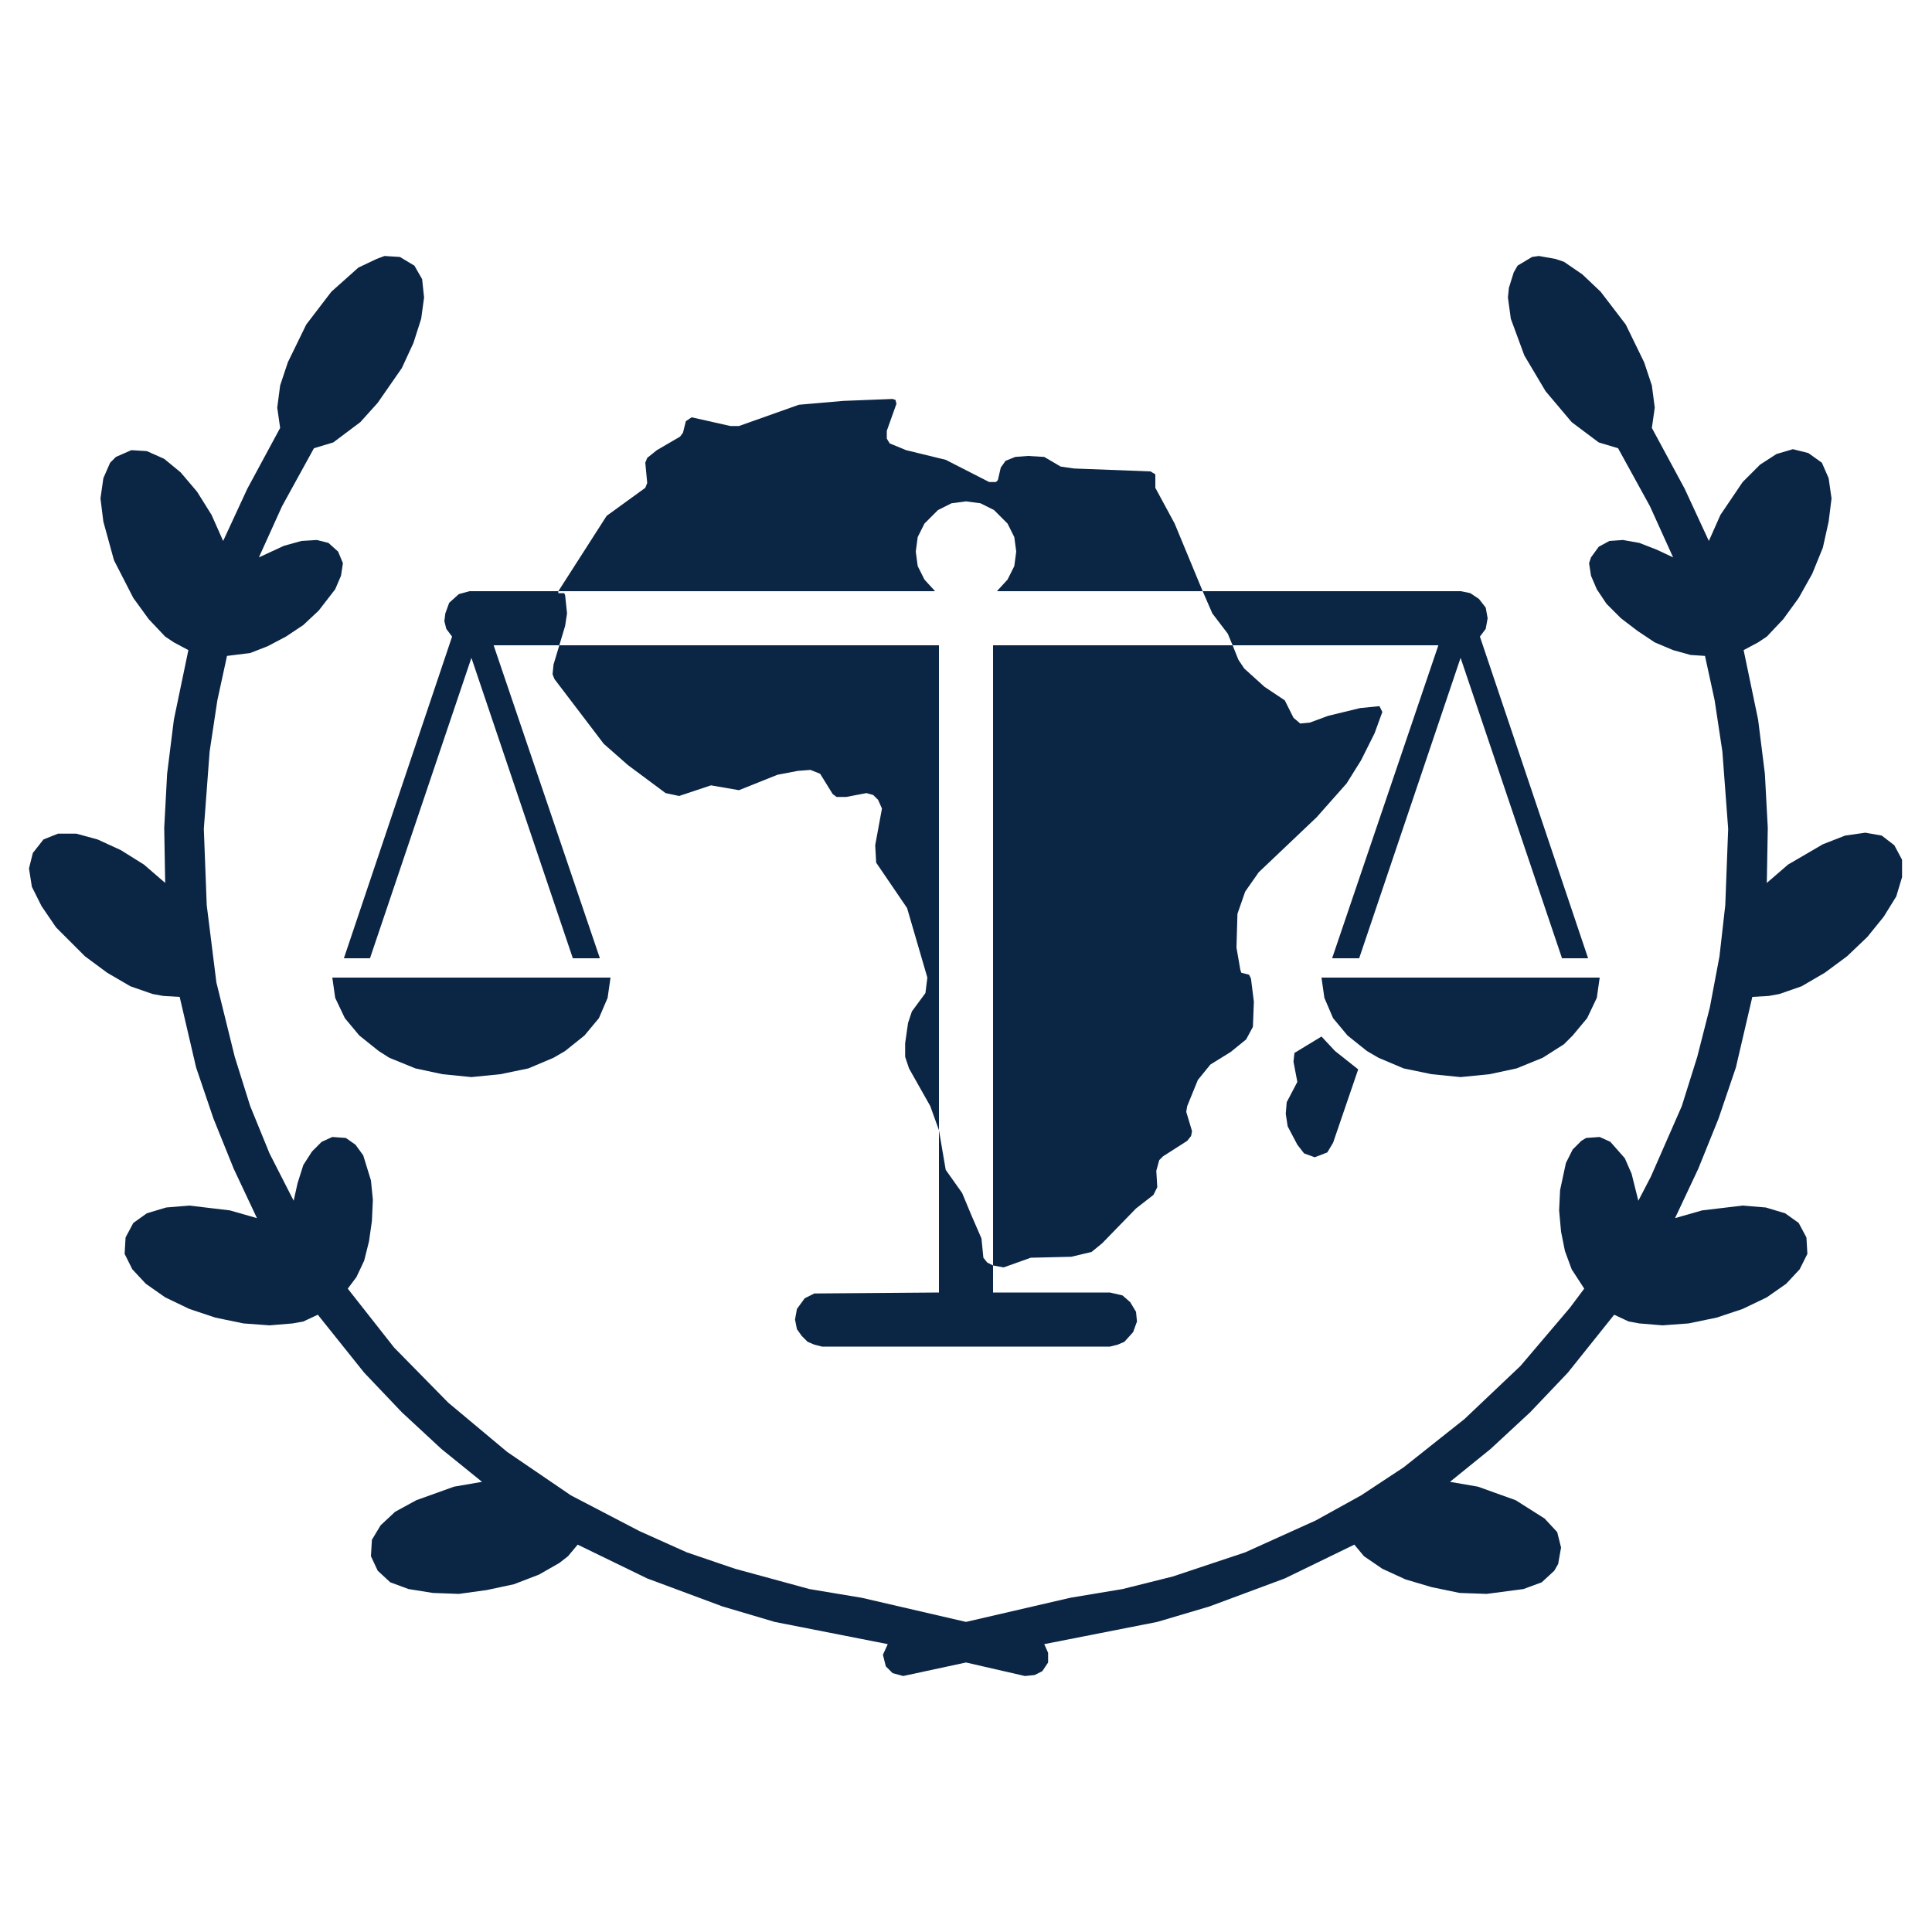
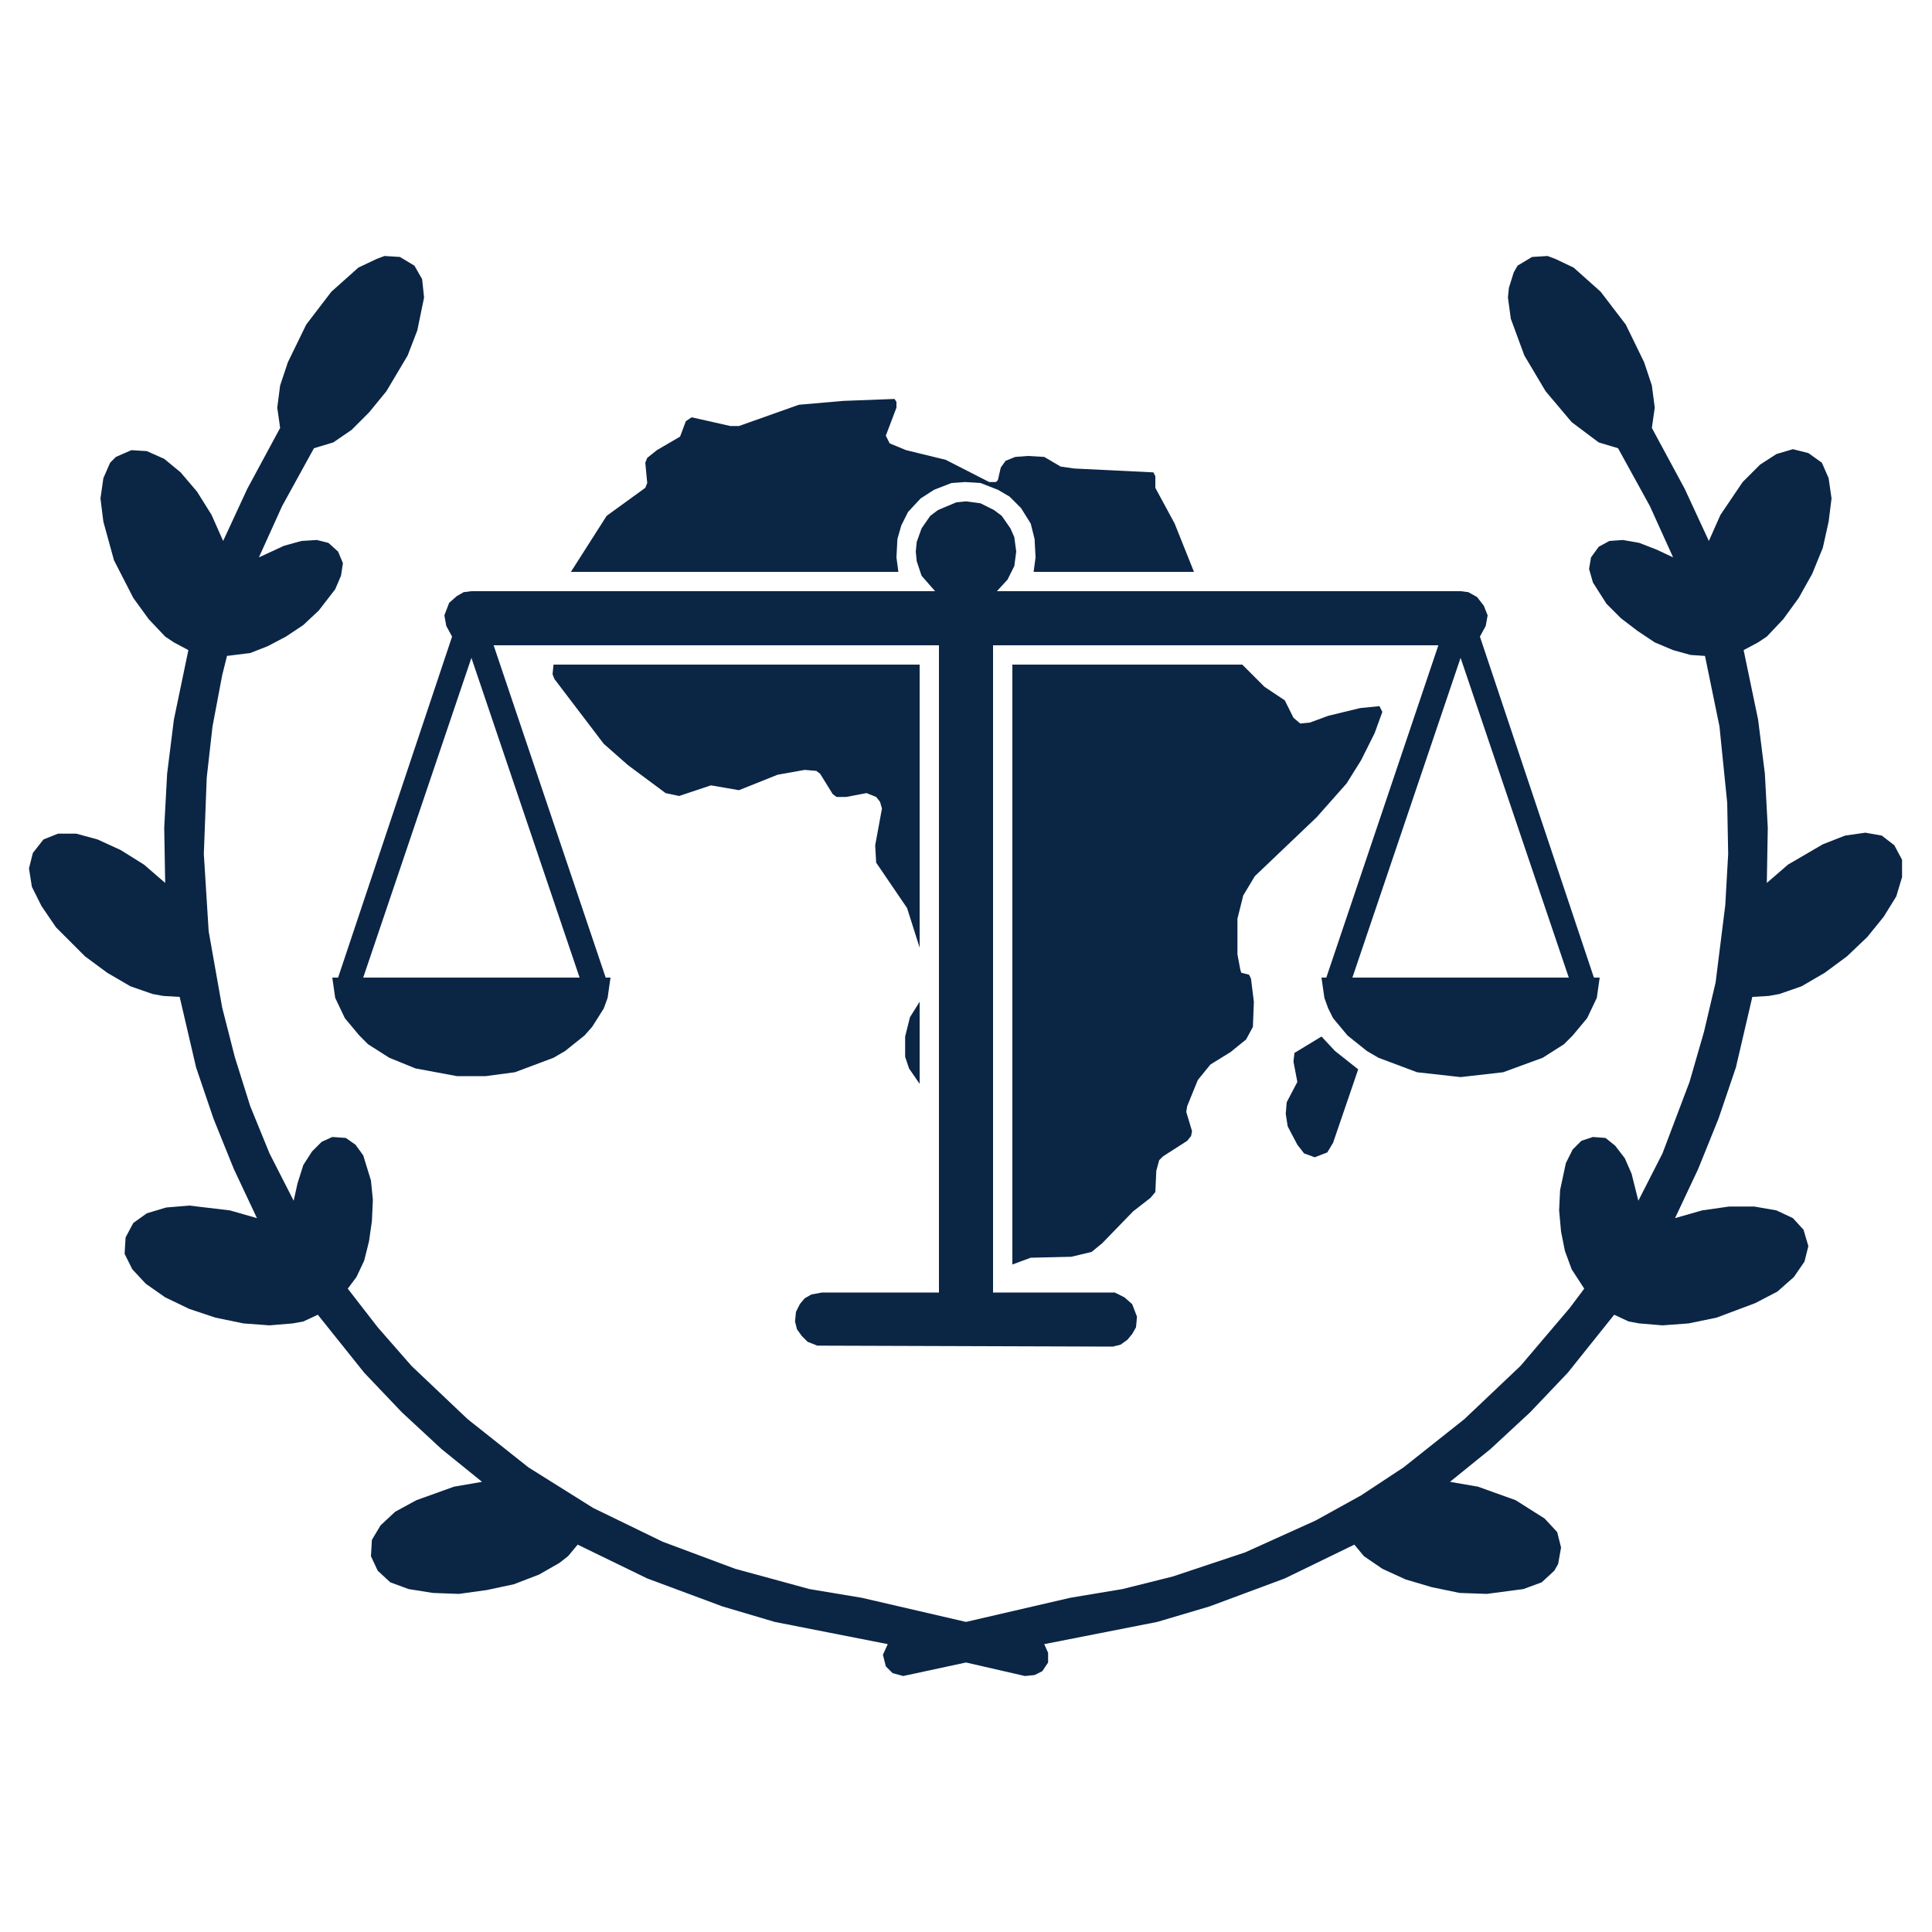
<svg xmlns="http://www.w3.org/2000/svg" viewBox="0 0 200 200" role="img" aria-labelledby="t">
  <g>
-     <path fill="#0B2545" d="M70.4 45.2l-2.4 1.4l-1 .8l-.2 .5l.2 2.1l-.2 .5l-4 2.9l-5 7.8l39 0l-1.1-1.2l-.7-1.4l-.2-1.5l.2-1.5l.7-1.4l1.4-1.4l1.4-.7l1.5-.2l1.5 .2l1.4 .7l1.4 1.4l.7 1.4l.2 1.5l-.2 1.5l-.7 1.4l-1.1 1.2l21.3 0l-2.9-7l-2-3.7l0-1.4l-.5-.3l-7.9-.3l-1.4-.2l-1.7-1l-1.7-.1l-1.3 .1l-1 .4l-.5 .7l-.3 1.3l-.2 .2l-.7 0l-4.5-2.3l-4.1-1l-1.7-.7l-.3-.5l0-.8l1-2.8l-.1-.4l-.3-.1l-5.1 .2l-4.6 .4l-6.2 2.2l-.9 0l-4-.9l-.6 .4l-.3 1.2zM58.7 63.5l-.2-1.9l-.1-.2l-.6 0l0-.2l-9.2 0l-1.1 .3l-1 .9l-.4 1.1l-.1 .8l.2 .8l.6 .8l-11.2 33.3l2.7 0l10.5-31.1l10.5 31.1l2.8 0l-11-32.4l6.8 0l.6-2zM125.5 63.5l1.6 2.1l.5 1.2l21.3 0l-11 32.4l2.8 0l10.5-31.1l10.5 31.1l2.7 0l-11.2-33.3l.6-.8l.2-1.1l-.2-1.1l-.7-.9l-.9-.6l-1-.2l-26.7 0zM57.2 69.8l.2 .5l5.1 6.7l2.5 2.2l3.9 2.9l1.4 .3l3.3-1.1l2.9 .5l4-1.6l2.1-.4l1.3-.1l1 .4l1.3 2.1l.4 .3l1 0l2.1-.4l.7 .2l.5 .5l.4 .9l-.7 3.8l.1 1.8l3.2 4.7l2.1 7.2l-.2 1.6l-1.4 1.9l-.4 1.2l-.3 2.1l0 1.4l.4 1.2l2.2 3.9l.9 2.5l0-50.2l-39.3 0l-.6 2zM103.9 131.2l2.8-1l4.2-.1l2.1-.5l1.1-.9l3.5-3.6l1.8-1.4l.4-.8l-.1-1.7l.3-1.1l.4-.4l2.5-1.6l.4-.5l.1-.5l-.6-2l.1-.6l1.1-2.7l1.3-1.6l2.1-1.3l1.6-1.3l.7-1.3l.1-2.6l-.3-2.4l-.2-.4l-.8-.2l-.1-.3l-.4-2.3l.1-3.5l.8-2.3l1.4-2l6-5.7l3.1-3.5l1.5-2.4l1.4-2.8l.8-2.2l-.3-.6l-2 .2l-3.3 .8l-1.9 .7l-1 .1l-.7-.6l-.9-1.8l-2.1-1.4l-2.1-1.9l-.6-.9l-.6-1.5l-24.8 0l0 64.2zM37.3 43.7l1.8-2l2.5-3.6l1.2-2.6l.8-2.5l.3-2.2l-.2-1.9l-.8-1.4l-1.5-.9l-1.6-.1l-.8 .3l-1.9 .9l-2.8 2.5l-2.6 3.4l-1.9 3.9l-.8 2.4l-.3 2.3l.3 2.1l-3.4 6.3l-2.5 5.4l-1.2-2.7l-1.5-2.4l-1.7-2l-1.7-1.4l-1.8-.8l-1.6-.1l-1.6 .7l-.6 .6l-.7 1.6l-.3 2.1l.3 2.4l1.1 4l2 3.9l1.6 2.2l1.7 1.8l.9 .6l1.5 .8l-1.5 7.2l-.7 5.6l-.3 5.6l.1 5.7l-2.2-1.9l-2.4-1.5l-2.4-1.1l-2.2-.6l-1.9 0l-1.5 .6l-1.1 1.4l-.4 1.6l.3 1.9l1 2l1.5 2.2l3 3l2.3 1.7l2.4 1.4l2.3 .8l1.1 .2l1.7 .1l1.7 7.3l1.8 5.3l2.1 5.2l2.4 5.1l-2.8-.8l-4.2-.5l-2.4 .2l-2 .6l-1.4 1l-.8 1.5l-.1 1.7l.8 1.6l1.4 1.5l2 1.4l2.5 1.2l2.7 .9l2.9 .6l2.7 .2l2.4-.2l1.1-.2l1.5-.7l4.8 6l3.9 4.1l4.1 3.8l4.2 3.4l-2.9 .5l-3.9 1.4l-2.2 1.2l-1.5 1.4l-.9 1.5l-.1 1.7l.7 1.5l1.3 1.2l1.9 .7l2.5 .4l2.7 .1l2.9-.4l2.8-.6l2.6-1l2.1-1.2l.9-.7l1-1.2l7.2 3.5l7.8 2.9l5.4 1.6l11.7 2.3l-.5 1.1l.3 1.2l.7 .7l1.1 .3l6.5-1.4l6.1 1.4l1-.1l.8-.4l.6-.9l0-1l-.4-.9l11.7-2.3l5.4-1.6l7.8-2.9l7.2-3.5l1 1.2l1.9 1.3l2.4 1.1l2.7 .8l2.9 .6l2.8 .1l3.8-.5l1.9-.7l1.3-1.2l.4-.7l.3-1.7l-.4-1.6l-1.3-1.4l-3-1.9l-3.9-1.4l-2.9-.5l4.2-3.4l4.1-3.8l3.9-4.1l4.8-6l1.5 .7l1.1 .2l2.4 .2l2.7-.2l2.9-.6l2.7-.9l2.5-1.2l2-1.4l1.4-1.5l.8-1.6l-.1-1.7l-.8-1.5l-1.4-1l-2-.6l-2.4-.2l-4.2 .5l-2.8 .8l2.4-5.1l2.1-5.2l1.8-5.3l1.7-7.3l1.7-.1l1.1-.2l2.3-.8l2.4-1.4l2.3-1.7l2.1-2l1.7-2.1l1.3-2.1l.6-2l0-1.8l-.8-1.5l-1.3-1l-1.7-.3l-2.1 .3l-2.3 .9l-3.6 2.1l-2.2 1.9l.1-5.7l-.3-5.6l-.7-5.6l-1.5-7.2l1.5-.8l.9-.6l1.7-1.8l1.6-2.2l1.4-2.5l1.1-2.7l.6-2.7l.3-2.4l-.3-2.1l-.7-1.6l-1.4-1l-1.6-.4l-1.7 .5l-1.7 1.1l-1.8 1.8l-2.3 3.4l-1.2 2.7l-2.5-5.4l-3.4-6.3l.3-2.1l-.3-2.3l-.8-2.4l-1.9-3.9l-2.6-3.4l-1.9-1.8l-1.9-1.3l-.9-.3l-1.7-.3l-.7 .1l-1.5 .9l-.4 .7l-.5 1.6l-.1 1l.3 2.2l1.4 3.8l2.2 3.7l2.7 3.2l2.8 2.1l2 .6l3.3 6l2.4 5.3l-1.7-.8l-1.8-.7l-1.7-.3l-1.4 .1l-1.1 .6l-.8 1.1l-.2 .6l.2 1.3l.6 1.4l1 1.5l1.5 1.5l1.7 1.3l1.8 1.2l1.9 .8l1.8 .5l1.5 .1l1 4.6l.8 5.3l.6 8l-.3 7.9l-.6 5.3l-1 5.3l-1.3 5.1l-1.6 5.1l-3.2 7.3l-1.3 2.5l-.7-2.8l-.7-1.6l-1.5-1.7l-1.1-.5l-1.4 .1l-.5 .3l-.9 .9l-.7 1.4l-.6 2.8l-.1 2.1l.2 2.2l.4 2l.7 1.9l1.3 2l-1.5 2l-5.1 6l-5.8 5.5l-6.3 5l-4.4 2.9l-4.7 2.6l-7.3 3.3l-7.5 2.5l-5.2 1.3l-5.4 .9l-10.8 2.5l-10.8-2.5l-5.4-.9l-7.7-2.1l-5-1.7l-4.9-2.2l-7.1-3.7l-6.6-4.5l-6.1-5.1l-5.6-5.7l-4.8-6.1l.9-1.2l.8-1.7l.5-2l.3-2.1l.1-2.2l-.2-2l-.8-2.6l-.8-1.1l-1-.7l-1.4-.1l-1.1 .5l-1 1l-.9 1.4l-.6 1.9l-.4 1.8l-2.5-4.9l-2-4.9l-1.6-5.1l-1.9-7.7l-1-8l-.3-7.9l.6-8l.8-5.3l1-4.6l2.4-.3l1.8-.7l1.9-1l1.8-1.2l1.6-1.5l1.7-2.2l.6-1.4l.2-1.3l-.5-1.2l-1-.9l-1.2-.3l-1.6 .1l-1.8 .5l-2.6 1.2l2.4-5.3l3.3-6l2-.6zM136.8 107.3l-2.8 1.7l-.1 .9l.4 2.1l-1.1 2.1l-.1 1.2l.2 1.3l1 1.9l.7 .9l1.1 .4l1.3-.5l.6-1l2.6-7.6l-2.4-1.9zM101.8 130.2l-.2-2l-1-2.3l-1-2.4l-1.7-2.4l-.7-4.1l0 16.8l-12.9 .1l-1 .5l-.8 1.1l-.2 1.1l.2 1l.5 .7l.6 .6l.7 .3l.8 .2l29.8 0l.8-.2l.7-.3l.9-1l.4-1.1l-.1-1l-.6-1l-.8-.7l-1.3-.3l-12.1 0l0-2.8l-.6-.3z" />
-     <path fill="#0B2545" d="M34.4 101.2l.3 2.1l1 2.1l1.5 1.8l2 1.6l1.1 .7l2.7 1.1l2.8 .6l3 .3l3-.3l2.9-.6l2.6-1.1l1.2-.7l2-1.6l1.5-1.8l.9-2.1l.3-2.1zM136.8 101.2l.3 2.1l.9 2.1l1.5 1.8l2 1.6l1.2 .7l2.6 1.1l2.9 .6l3 .3l3-.3l2.8-.6l2.7-1.1l2.2-1.4l.9-.9l1.5-1.8l1-2.1l.3-2.1z" />
+     <path fill="#0B2545" d="M71 43.6l-.6 1.6l-2.4 1.4l-1 .8l-.2 .5l.2 2.1l-.2 .5l-4 2.9l-3.7 5.8l33.9 0l-.2-1.5l.1-1.9l.4-1.4l.7-1.4l1.3-1.4l1.4-.9l1.8-.7l1.4-.1l1.6 .1l1.8 .7l1.2 .7l1.2 1.2l1 1.6l.4 1.6l.1 1.9l-.2 1.5l16.6 0l-2-5l-2-3.7l0-1.2l-.2-.4l-8.2-.4l-1.4-.2l-1.7-1l-1.7-.1l-1.3 .1l-1 .4l-.5 .7l-.3 1.3l-.2 .2l-.7 0l-4.5-2.3l-4.1-1l-1.7-.7l-.4-.8l1.1-2.9l0-.6l-.2-.3l-5.3 .2l-4.6 .4l-6.2 2.2l-.9 0l-4-.9zM57.4 70.3l5.1 6.7l2.5 2.2l3.9 2.9l1.4 .3l3.3-1.1l2.9 .5l4-1.6l2.8-.5l1.2 .1l.4 .3l1.3 2.1l.4 .3l1 0l2.1-.4l1 .4l.4 .5l.2 .7l-.7 3.8l.1 1.8l3.2 4.7l1.3 4.1l0-29.3l-37.9 0l-.1 1zM106.7 130.2l4.2-.1l2.1-.5l1.1-.9l3.2-3.3l1.8-1.4l.5-.6l.1-2.2l.3-1.1l.4-.4l2.5-1.6l.4-.5l.1-.5l-.6-2l.1-.6l1.1-2.7l1.3-1.6l2.1-1.3l1.6-1.3l.7-1.3l.1-2.6l-.3-2.4l-.2-.4l-.8-.2l-.1-.3l-.3-1.6l0-3.7l.6-2.4l1.2-2l6.4-6.1l3.1-3.5l1.5-2.4l1.4-2.8l.8-2.2l-.3-.6l-2 .2l-3.3 .8l-1.9 .7l-1 .1l-.7-.6l-.9-1.8l-2.1-1.4l-2.3-2.3l-23.8 0l0 62.1zM36.4 44.5l1.8-1.8l1.8-2.2l2.2-3.7l1-2.6l.7-3.4l-.2-1.9l-.8-1.4l-1.5-.9l-1.6-.1l-.8 .3l-1.9 .9l-2.8 2.5l-2.6 3.4l-1.9 3.9l-.8 2.4l-.3 2.3l.3 2.1l-3.4 6.3l-2.5 5.4l-1.2-2.7l-1.5-2.4l-1.7-2l-1.7-1.4l-1.8-.8l-1.6-.1l-1.6 .7l-.6 .6l-.7 1.6l-.3 2.1l.3 2.4l1.1 4l2 3.9l1.6 2.2l1.7 1.8l.9 .6l1.5 .8l-1.5 7.2l-.7 5.6l-.3 5.6l.1 5.7l-2.2-1.9l-2.4-1.5l-2.4-1.1l-2.2-.6l-1.9 0l-1.5 .6l-1.1 1.4l-.4 1.6l.3 1.9l1 2l1.5 2.2l3 3l2.3 1.7l2.4 1.4l2.3 .8l1.1 .2l1.7 .1l1.7 7.3l1.8 5.3l2.1 5.2l2.4 5.1l-2.8-.8l-4.2-.5l-2.4 .2l-2 .6l-1.4 1l-.8 1.5l-.1 1.7l.8 1.6l1.4 1.5l2 1.4l2.5 1.2l2.7 .9l2.9 .6l2.7 .2l2.4-.2l1.1-.2l1.5-.7l4.8 6l3.9 4.1l4.1 3.8l4.2 3.4l-2.9 .5l-3.9 1.4l-2.2 1.2l-1.5 1.4l-.9 1.5l-.1 1.7l.7 1.5l1.3 1.2l1.9 .7l2.5 .4l2.7 .1l2.9-.4l2.8-.6l2.6-1l2.1-1.2l.9-.7l1-1.2l7.2 3.5l7.8 2.9l5.4 1.6l11.7 2.3l-.5 1.1l.3 1.2l.7 .7l1.1 .3l6.5-1.4l6.1 1.4l1-.1l.8-.4l.6-.9l0-1l-.4-.9l11.7-2.3l5.4-1.6l7.8-2.9l7.2-3.5l1 1.2l1.9 1.3l2.4 1.1l2.7 .8l2.9 .6l2.8 .1l3.8-.5l1.9-.7l1.3-1.2l.4-.7l.3-1.7l-.4-1.6l-1.3-1.4l-3-1.9l-3.9-1.4l-2.9-.5l4.2-3.4l4.1-3.8l3.9-4.1l4.8-6l1.5 .7l1.1 .2l2.4 .2l2.7-.2l2.9-.6l4-1.5l2.3-1.2l1.7-1.5l1.1-1.6l.4-1.6l-.5-1.7l-1.1-1.2l-1.7-.8l-2.3-.4l-2.6 0l-2.8 .4l-2.8 .8l2.4-5.1l2.1-5.2l1.8-5.3l1.7-7.3l1.7-.1l1.1-.2l2.3-.8l2.4-1.4l2.3-1.7l2.1-2l1.7-2.1l1.3-2.1l.6-2l0-1.8l-.8-1.5l-1.3-1l-1.7-.3l-2.1 .3l-2.3 .9l-3.6 2.1l-2.2 1.9l.1-5.7l-.3-5.6l-.7-5.6l-1.5-7.2l1.5-.8l.9-.6l1.7-1.8l1.6-2.2l1.4-2.5l1.1-2.7l.6-2.7l.3-2.4l-.3-2.1l-.7-1.6l-1.4-1l-1.6-.4l-1.7 .5l-1.7 1.1l-1.8 1.8l-2.3 3.4l-1.2 2.7l-2.5-5.4l-3.4-6.3l.3-2.1l-.3-2.3l-.8-2.4l-1.9-3.9l-2.6-3.4l-2.8-2.5l-1.9-.9l-.8-.3l-1.6 .1l-1.5 .9l-.4 .7l-.5 1.6l-.1 1l.3 2.2l1.4 3.8l2.2 3.7l2.7 3.2l2.8 2.1l2 .6l3.3 6l2.4 5.3l-1.7-.8l-1.8-.7l-1.7-.3l-1.4 .1l-1.1 .6l-.8 1.1l-.2 1.2l.4 1.4l1.4 2.2l1.5 1.5l1.7 1.3l1.8 1.2l1.9 .8l1.8 .5l1.5 .1l1.5 7.3l.8 7.9l.1 5.3l-.3 5.3l-1 8l-1.2 5.1l-1.5 5.2l-2.8 7.4l-2.5 4.9l-.7-2.8l-.7-1.6l-1-1.3l-1-.8l-1.3-.1l-1.2 .4l-.9 .9l-.7 1.4l-.6 2.8l-.1 2.1l.2 2.2l.4 2l.7 1.9l1.3 2l-1.5 2l-5.1 6l-5.8 5.5l-6.3 5l-4.4 2.9l-4.7 2.6l-7.3 3.3l-7.5 2.5l-5.2 1.3l-5.4 .9l-10.8 2.5l-10.8-2.5l-5.4-.9l-7.7-2.1l-7.5-2.8l-7.2-3.5l-6.7-4.2l-6.3-5l-5.8-5.5l-3.5-4l-3.1-4l.9-1.2l.8-1.7l.5-2l.3-2.1l.1-2.2l-.2-2l-.8-2.6l-.8-1.1l-1-.7l-1.4-.1l-1.1 .5l-1 1l-.9 1.4l-.6 1.9l-.4 1.8l-2.5-4.9l-2-4.9l-1.6-5.1l-1.3-5.1l-1.4-7.9l-.5-8l.3-7.9l.6-5.3l1-5.3l.5-2l2.4-.3l1.8-.7l1.9-1l1.8-1.2l1.6-1.5l1.7-2.2l.6-1.4l.2-1.3l-.5-1.2l-1-.9l-1.2-.3l-1.6 .1l-1.8 .5l-2.6 1.2l2.4-5.3l3.3-6l2-.6zM94.2 105.3l-.5 2l0 2.1l.4 1.2l1.1 1.6l0-8.5zM136.8 107.3l-2.8 1.7l-.1 .9l.4 2.1l-1.1 2.1l-.1 1.2l.2 1.3l1 1.9l.7 .9l1.1 .4l1.3-.5l.6-1l2.6-7.6l-2.4-1.9z" />
+     <path fill="#0B2545" d="M105 55.6l-.4-.9l-.9-1.3l-.8-.6l-1.4-.7l-1.5-.2l-1 .1l-1.9 .8l-.8 .6l-.9 1.3l-.5 1.4l-.1 1l.1 1l.5 1.5l1.4 1.6l-48 0l-.8 .1l-.7 .4l-.8 .7l-.5 1.3l.2 1.1l.6 1.1l-11.8 35.3l-.6 0l.3 2.1l1 2.1l1.5 1.8l.9 .9l2.2 1.4l2.7 1.1l4.3 .8l3 0l3-.4l4-1.5l1.2-.7l2-1.6l.8-.9l1.2-1.9l.4-1.1l.3-2.1l-.5 0l-11.6-34.4l46.1 0l0 67l-12.1 0l-1.1 .2l-.7 .4l-.5 .6l-.4 .8l-.1 1l.2 .8l.5 .7l.6 .6l1 .4l30.6 .1l.8-.2l.7-.5l.5-.6l.4-.7l.1-1.1l-.5-1.3l-.8-.7l-1-.5l-12.6 0l0-67l46.1 0l-11.6 34.4l-.5 0l.3 2.1l.4 1.1l.5 1l1.5 1.8l2 1.6l1.2 .7l4 1.5l4.5 .5l4.4-.5l4.1-1.5l2.2-1.4l.9-.9l1.5-1.8l1-2.1l.3-2.1l-.6 0l-11.8-35.3l.6-1.1l.2-1.1l-.4-1l-.7-.9l-.9-.5l-.8-.1l-48 0l1.1-1.2l.7-1.4l.2-1.5zM48.8 68.1l11.2 33.1l-22.4 0zM151.2 68.1l11.2 33.1l-22.4 0z" />
  </g>
</svg>
